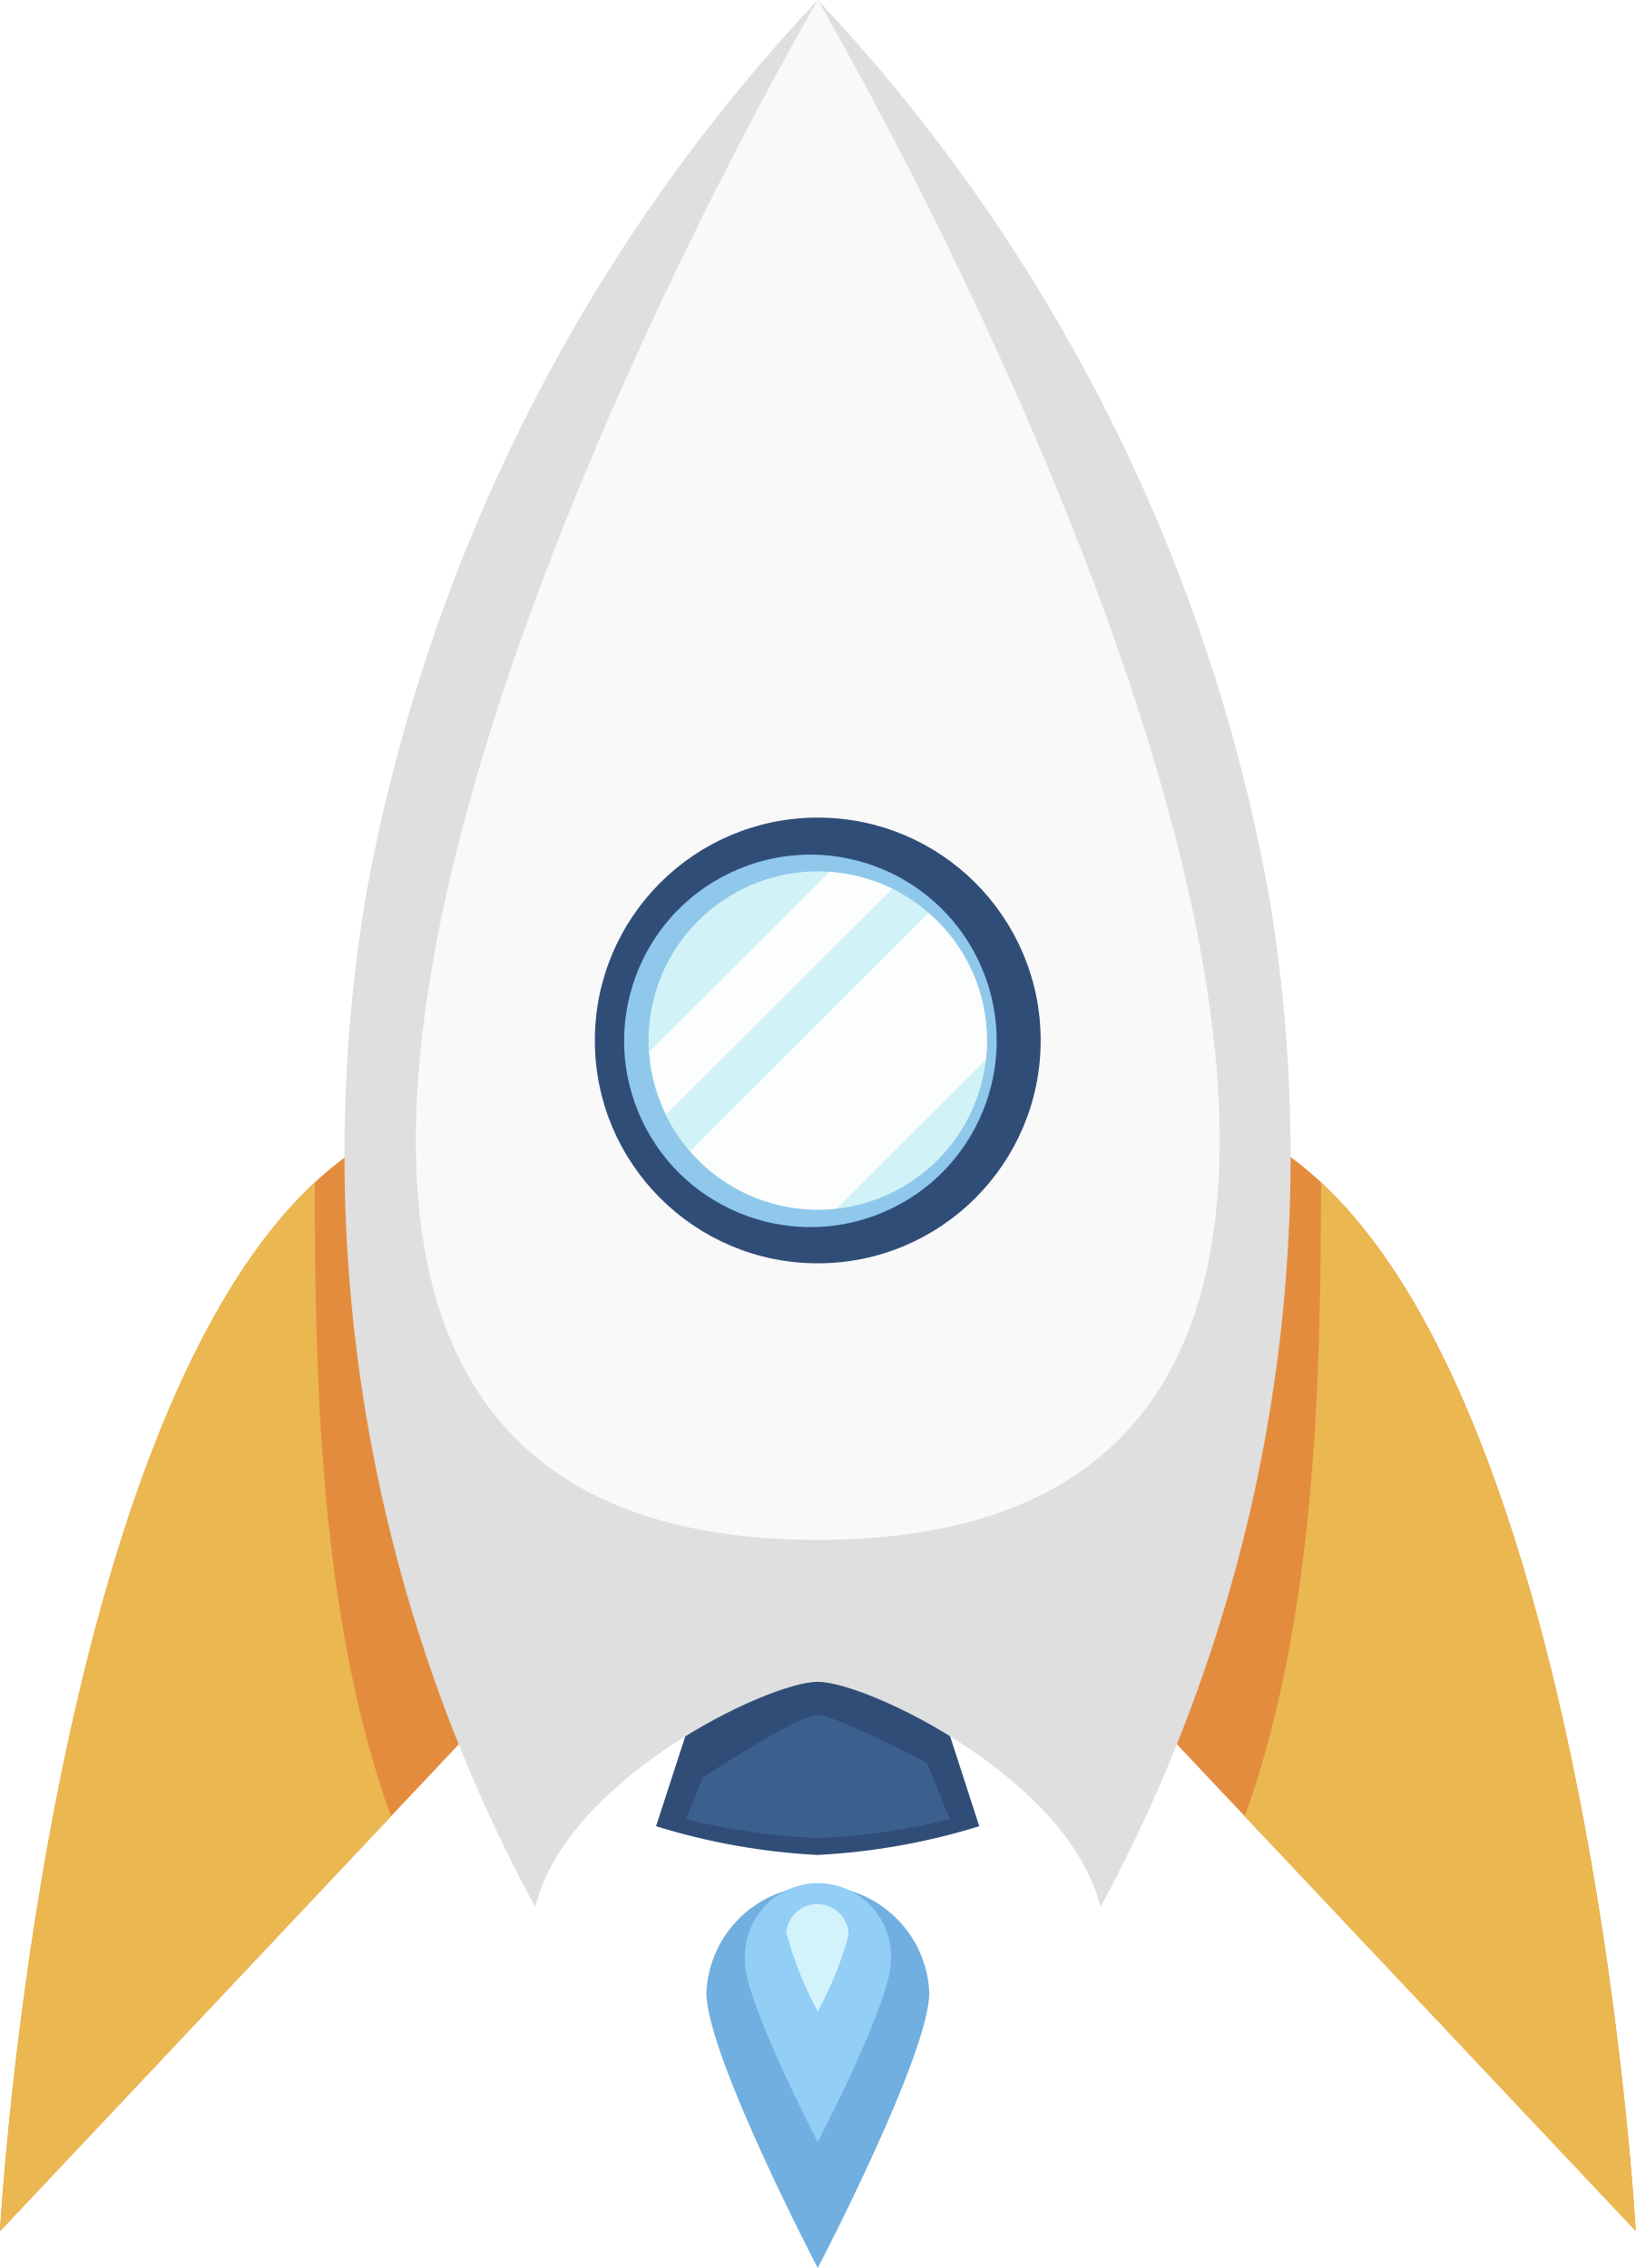
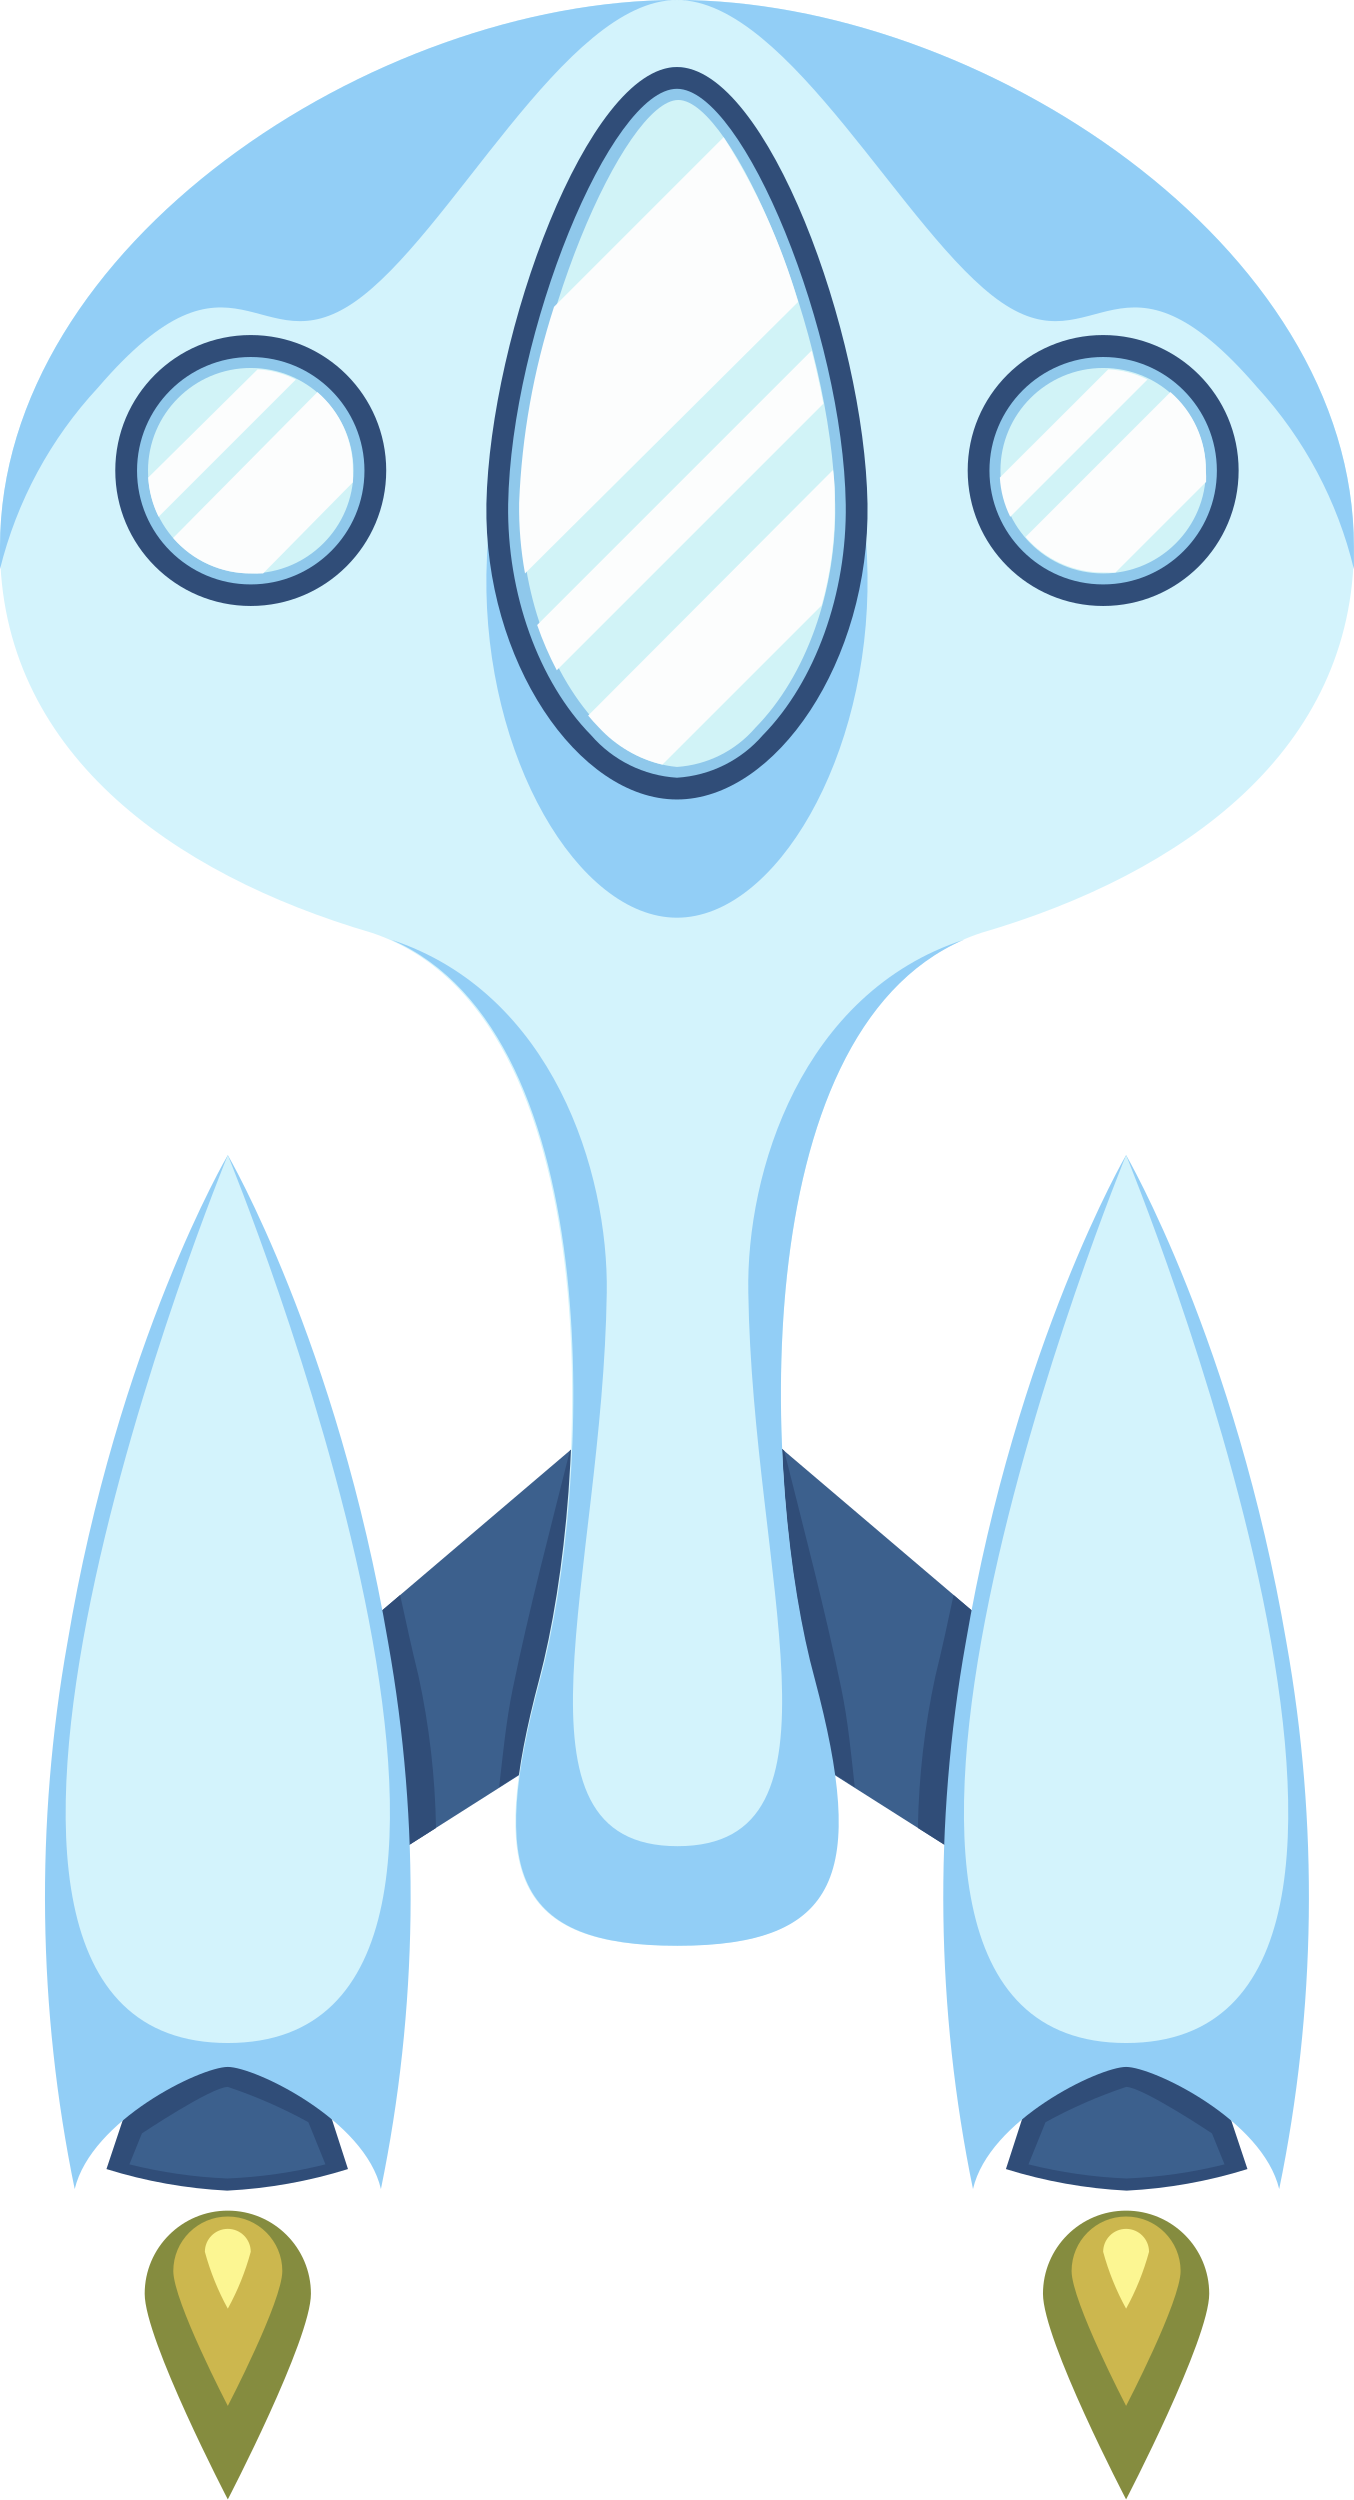
- <svg xmlns="http://www.w3.org/2000/svg" viewBox="0 0 78.59 108.99">
+ <svg xmlns="http://www.w3.org/2000/svg" viewBox="0 0 69.06 127.52">
  <defs>
-     <style>.a{fill:#e48c3e;}.b{fill:#ebb750;}.c{fill:#304d78;}.d{fill:#70afdf;}.e{fill:#92cef6;}.f{fill:#d3f3fc;}.g{fill:#dfdfdf;}.h{fill:#f9f9f9;}.i{fill:#3c608d;}.j{fill:#8fc8eb;}.k{fill:#d1f3f7;}.l{fill:#fcfdfd;}</style>
+     <style>.a{fill:#3c608d;}.b{fill:#304d78;}.c{fill:#858c3f;}.d{fill:#ccb74e;}.e{fill:#fcf692;}.f{fill:#92cef6;}.g{fill:#d3f3fc;}.h{fill:#8fc8eb;}.i{fill:#d1f3f7;}.j{fill:#fcfdfd;}</style>
  </defs>
-   <path class="a" d="M23.67,53.19C3,53.19,0,107.22,0,107.22L23.67,82.1S30.9,53.19,23.67,53.19Z" />
-   <path class="b" d="M18.78,87.29,0,107.22s2.1-38.28,15.12-50.4C15.13,66.5,15.38,77.78,18.78,87.29Z" />
-   <path class="c" d="M44.58,80.14l-5.29.35L34,80.14l-2.48,7.62a31.62,31.62,0,0,0,7.76,1.38,31.63,31.63,0,0,0,7.77-1.38Z" />
-   <path class="d" d="M33.94,95.76c0,3,5.35,13.23,5.35,13.23s5.36-10.27,5.36-13.23a5.36,5.36,0,0,0-10.71,0Z" />
-   <path class="e" d="M35.79,94.27c0,1.93,3.5,8.67,3.5,8.67s3.51-6.74,3.51-8.67a3.51,3.51,0,1,0-7,0Z" />
-   <path class="f" d="M37.82,93a16.67,16.67,0,0,0,1.47,3.66A16.61,16.61,0,0,0,40.77,93a1.48,1.48,0,0,0-3,0Z" />
-   <path class="a" d="M54.92,53.19c20.7,0,23.67,54,23.67,54L54.92,82.1S47.69,53.19,54.92,53.19Z" />
-   <path class="b" d="M59.81,87.29l18.78,19.93s-2.1-38.28-15.12-50.4C63.46,66.5,63.21,77.78,59.81,87.29Z" />
-   <path class="g" d="M52.87,91.65C51.4,85.51,41.68,80.82,39.29,80.82s-12.1,4.69-13.57,10.83a75.89,75.89,0,0,1-8.17-48.44A84.84,84.84,0,0,1,39.29,0,84.81,84.81,0,0,1,61,43.21,75.89,75.89,0,0,1,52.87,91.65Z" />
-   <path class="h" d="M39.29,0s43.45,74,0,74S39.29,0,39.29,0Z" />
-   <path class="i" d="M39.29,82.42c-1,0-5.52,3-5.52,3l-.81,2a31.24,31.24,0,0,0,6.33.91,31.26,31.26,0,0,0,6.34-.91l-1.1-2.71S40.16,82.42,39.29,82.42Z" />
-   <circle class="c" cx="39.29" cy="50" r="10.71" />
-   <circle class="j" cx="39.29" cy="50" r="8.99" transform="matrix(0.92, -0.38, 0.38, 0.92, -16.21, 18.95)" />
-   <circle class="k" cx="39.29" cy="50" r="8.13" transform="translate(-18.38 76.8) rotate(-76.76)" />
-   <path class="l" d="M47.42,50a8.09,8.09,0,0,0-2.81-6.13L33.16,55.32a8.14,8.14,0,0,0,6.13,2.81,7,7,0,0,0,.92-.06l7.16-7.15C47.4,50.62,47.42,50.31,47.42,50Z" />
-   <path class="l" d="M31.2,50.54a7.92,7.92,0,0,0,.81,3L42.87,42.71a8.21,8.21,0,0,0-3-.81Z" />
+   <polygon class="a" points="52.42 84.57 38.55 72.77 38.55 87.99 51.28 96.07 52.42 84.57" />
+   <path class="b" d="M47.71,85.5c.34-1.38.64-2.76.93-4.14l3.78,3.21-1.14,11.5-4.46-2.83A39.7,39.7,0,0,1,47.71,85.5Z" />
+   <path class="b" d="M40,74c1,4,2.09,8.11,2.92,12.16.34,1.65.5,3.35.68,5l-5-3.2V72.77Z" />
+   <path class="b" d="M53.25,104.64l4.19.28,4.19-.28,2,6a24.93,24.93,0,0,1-6.16,1.1,24.93,24.93,0,0,1-6.16-1.1Z" />
+   <path class="c" d="M61.68,117c0,2.34-4.24,10.49-4.24,10.49S53.2,119.37,53.2,117a4.24,4.24,0,0,1,8.48,0Z" />
+   <path class="d" d="M60.22,115.84c0,1.54-2.78,6.88-2.78,6.88s-2.78-5.34-2.78-6.88a2.78,2.78,0,0,1,5.56,0Z" />
+   <path class="e" d="M58.61,114.86a13.17,13.17,0,0,1-1.17,2.9,13.17,13.17,0,0,1-1.17-2.9,1.17,1.17,0,1,1,2.34,0Z" />
+   <path class="a" d="M57.44,106.45c.83,0,4.38,2.37,4.38,2.37l.64,1.58a24.81,24.81,0,0,1-5,.72,24.81,24.81,0,0,1-5-.72l.87-2.15A25,25,0,0,1,57.44,106.45Z" />
+   <path class="f" d="M65.25,111.66c-.85-3.53-6.44-6.23-7.81-6.23s-7,2.7-7.81,6.23a74,74,0,0,1-.37-27.87c2.61-15.3,8.18-24.87,8.18-24.87S63,68.49,65.62,83.79A74,74,0,0,1,65.25,111.66Z" />
+   <path class="g" d="M57.44,58.92s18.61,45.29,0,45.29S57.44,58.92,57.44,58.92Z" />
+   <polygon class="a" points="16.64 84.57 30.5 72.77 30.5 87.99 17.78 96.07 16.64 84.57" />
+   <path class="b" d="M21.35,85.5c-.34-1.38-.64-2.76-.94-4.14l-3.77,3.21,1.14,11.5,4.46-2.83A39.7,39.7,0,0,0,21.35,85.5Z" />
+   <path class="b" d="M29.07,74c-1,4-2.09,8.11-2.92,12.16-.34,1.65-.5,3.35-.69,5l5-3.2V72.77Z" />
+   <path class="g" d="M0,27.89C0,12.49,19.13,0,34.53,0S69.06,12.49,69.06,27.89c0,10.36-8.66,16.67-19,19.69h0c-12.2,4-11.2,28.17-8.55,38.06s1.33,13.61-7,13.61-9.63-3.72-7-13.61,3.65-34-8.55-38.06h0C8.66,44.56,0,38.25,0,27.89Z" />
+   <path class="f" d="M34.53,3.42C30,3.42,25,19.18,24.81,29.3c-.13,9.31,4.69,17.51,9.72,17.51s9.85-8.2,9.72-17.51C44.1,19.18,39.1,3.42,34.53,3.42Z" />
+   <path class="b" d="M15.81,104.64l-4.19.28-4.19-.28-2,6a24.93,24.93,0,0,0,6.16,1.1,24.93,24.93,0,0,0,6.16-1.1Z" />
+   <path class="c" d="M7.38,117c0,2.34,4.24,10.49,4.24,10.49s4.24-8.15,4.24-10.49a4.24,4.24,0,0,0-8.48,0Z" />
+   <path class="d" d="M8.84,115.84c0,1.54,2.78,6.88,2.78,6.88s2.78-5.34,2.78-6.88a2.78,2.78,0,0,0-5.56,0Z" />
+   <path class="e" d="M10.45,114.86a13.17,13.17,0,0,0,1.17,2.9,13.17,13.17,0,0,0,1.17-2.9,1.17,1.17,0,0,0-2.34,0Z" />
+   <path class="a" d="M11.62,106.45c-.83,0-4.38,2.37-4.38,2.37L6.6,110.4a24.81,24.81,0,0,0,5,.72,24.81,24.81,0,0,0,5-.72l-.87-2.15A25,25,0,0,0,11.62,106.45Z" />
+   <path class="f" d="M3.81,111.66c.85-3.53,6.44-6.23,7.81-6.23s7,2.7,7.81,6.23a74,74,0,0,0,.37-27.87c-2.61-15.3-8.18-24.87-8.18-24.87S6,68.49,3.44,83.79A74,74,0,0,0,3.81,111.66Z" />
+   <path class="g" d="M11.62,58.92s-18.61,45.29,0,45.29S11.62,58.92,11.62,58.92Z" />
+   <path class="f" d="M49.17,47.93h0c-8.27,2.71-11.12,11.83-11,18,.21,14.46,5.52,28.24-3.61,28.24s-3.82-13.78-3.61-28.24c.09-6.17-2.76-15.29-11-18h0C31.15,52.8,30.15,76,27.56,85.64c-2.66,9.89-1.33,13.61,7,13.61s9.63-3.72,7-13.61C38.91,76,37.91,52.8,49.17,47.93Z" />
+   <path class="b" d="M34.53,3.42C30,3.42,25,17,24.81,25.7c-.13,8,4.69,15.08,9.72,15.08s9.85-7.06,9.72-15.08C44.1,17,39.1,3.42,34.53,3.42Z" />
+   <path class="h" d="M34.53,39.67a6.31,6.31,0,0,1-4.38-2.17c-2.68-2.73-4.3-7.24-4.23-11.78C26.07,17,31.14,4.53,34.53,4.53S43,17,43.14,25.72c.07,4.54-1.55,9.05-4.23,11.78A6.31,6.31,0,0,1,34.53,39.67Z" />
+   <path class="i" d="M34.53,39.12a5.78,5.78,0,0,0,4-2c2.59-2.63,4.14-7,4.07-11.38-.15-8.71-5.26-20.64-8-20.64s-7.9,11.93-8,20.64c-.08,4.39,1.48,8.75,4.07,11.38A5.78,5.78,0,0,0,34.53,39.12Z" />
+   <path class="j" d="M30.55,37.11A6.39,6.39,0,0,0,33.79,39l8.12-8.12a18.3,18.3,0,0,0,.67-5.19c0-.56,0-1.14-.09-1.72L30,36.5C30.18,36.71,30.36,36.92,30.55,37.11Z" />
+   <path class="j" d="M36.91,7l-8.65,8.65a37.33,37.33,0,0,0-1.78,10,18.68,18.68,0,0,0,.3,3.6L40.71,15.4A32.46,32.46,0,0,0,36.91,7Z" />
+   <path class="j" d="M42,20.59c-.17-.91-.37-1.81-.6-2.71l-14,14a16.55,16.55,0,0,0,1,2.31Z" />
+   <path class="b" d="M19.7,24a6.91,6.91,0,1,1-6.91-6.91A6.91,6.91,0,0,1,19.7,24Z" />
+   <path class="h" d="M12.79,29.81a5.8,5.8,0,1,1,5.8-5.8A5.8,5.8,0,0,1,12.79,29.81Z" />
+   <circle class="i" cx="12.79" cy="24.01" r="5.24" />
+   <path class="j" d="M18,24a5.24,5.24,0,0,0-1.81-4L8.83,27.44a5.22,5.22,0,0,0,4,1.81,5.68,5.68,0,0,0,.59,0L18,24.6A5.68,5.68,0,0,0,18,24Z" />
+   <path class="j" d="M7.56,24.36a5.19,5.19,0,0,0,.53,2l7-7a4.91,4.91,0,0,0-1.95-.52Z" />
+   <path class="b" d="M63.18,24a6.91,6.91,0,1,1-6.91-6.91A6.91,6.91,0,0,1,63.18,24Z" />
+   <path class="h" d="M56.27,29.81a5.8,5.8,0,1,1,5.8-5.8A5.8,5.8,0,0,1,56.27,29.81Z" />
+   <circle class="i" cx="56.27" cy="24.01" r="5.24" />
+   <path class="j" d="M61.51,24a5.24,5.24,0,0,0-1.81-4l-7.39,7.39a5.22,5.22,0,0,0,4,1.81,5.68,5.68,0,0,0,.59,0l4.62-4.62A5.68,5.68,0,0,0,61.51,24Z" />
+   <path class="j" d="M51,24.36a5.19,5.19,0,0,0,.53,2l7-7a5,5,0,0,0-2-.52Z" />
+   <path class="f" d="M0,27.89c0,.38,0,.76,0,1.14A21,21,0,0,1,5,19.77c7-8.15,8.18-1,13.06-4.35S28.8,0,34.53,0C19.13,0,0,12.49,0,27.89Z" />
+   <path class="f" d="M69.06,27.89c0,.38,0,.76,0,1.14a21,21,0,0,0-4.92-9.26c-7-8.15-8.18-1-13.06-4.35S40.26,0,34.53,0C49.93,0,69.06,12.49,69.06,27.89Z" />
</svg>
